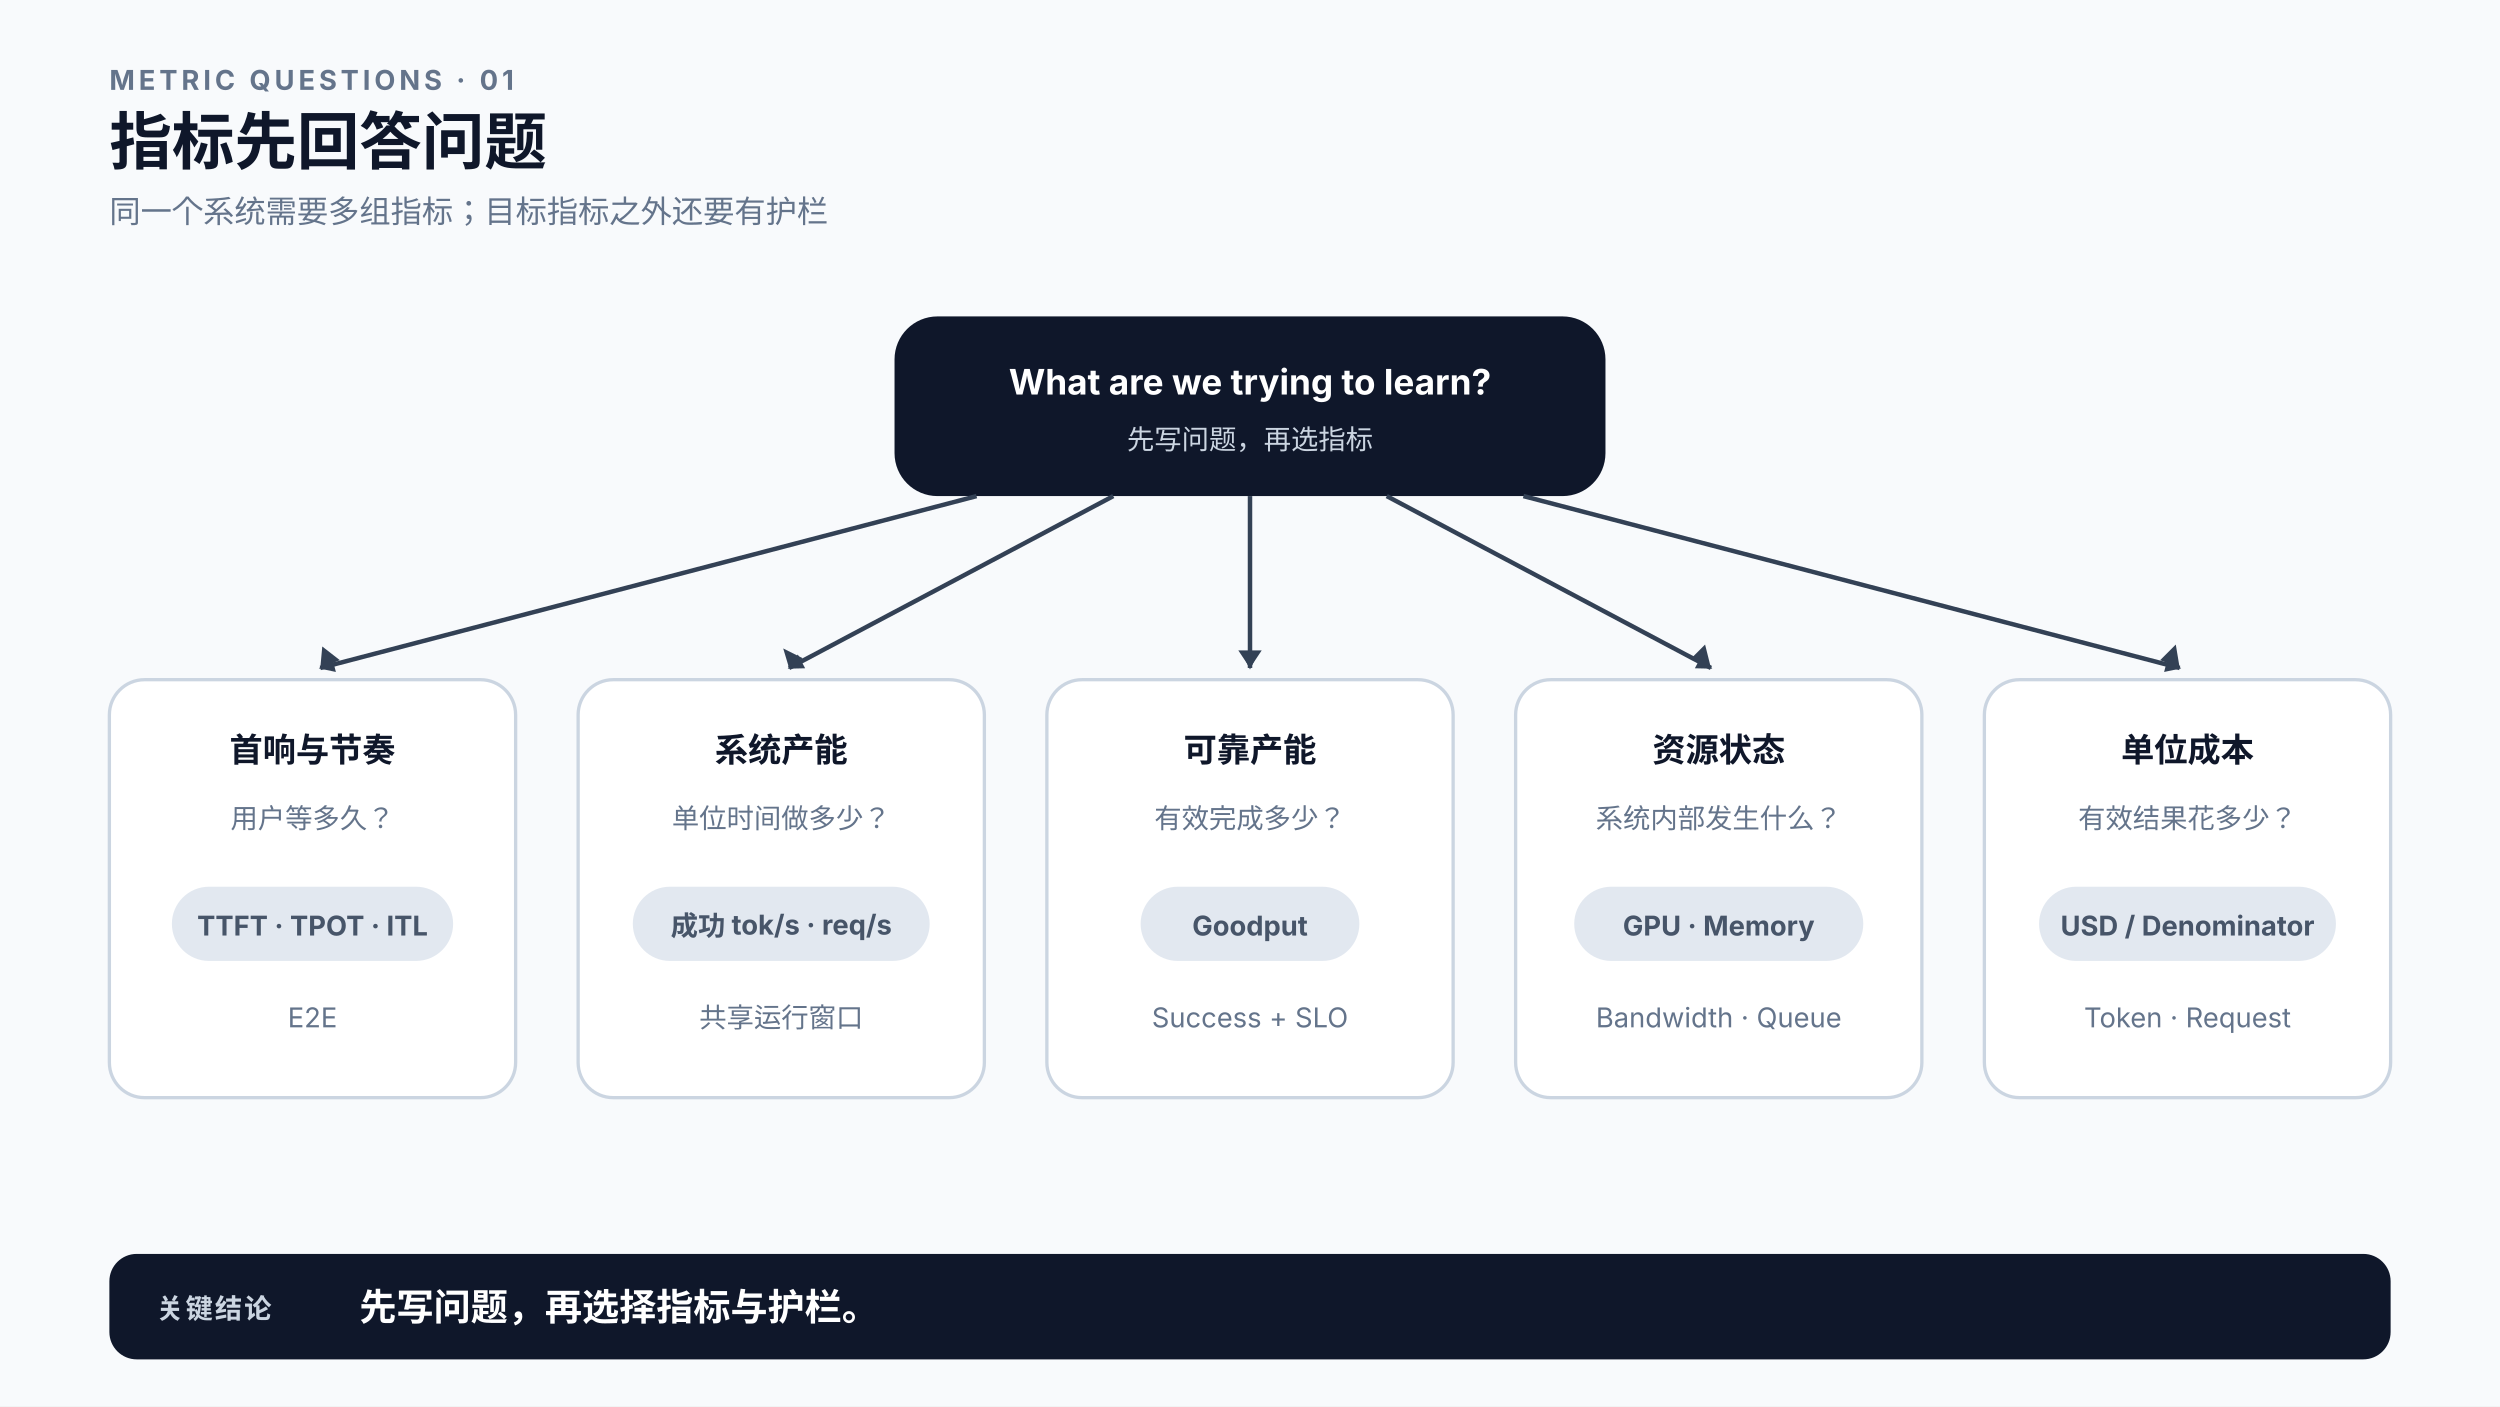
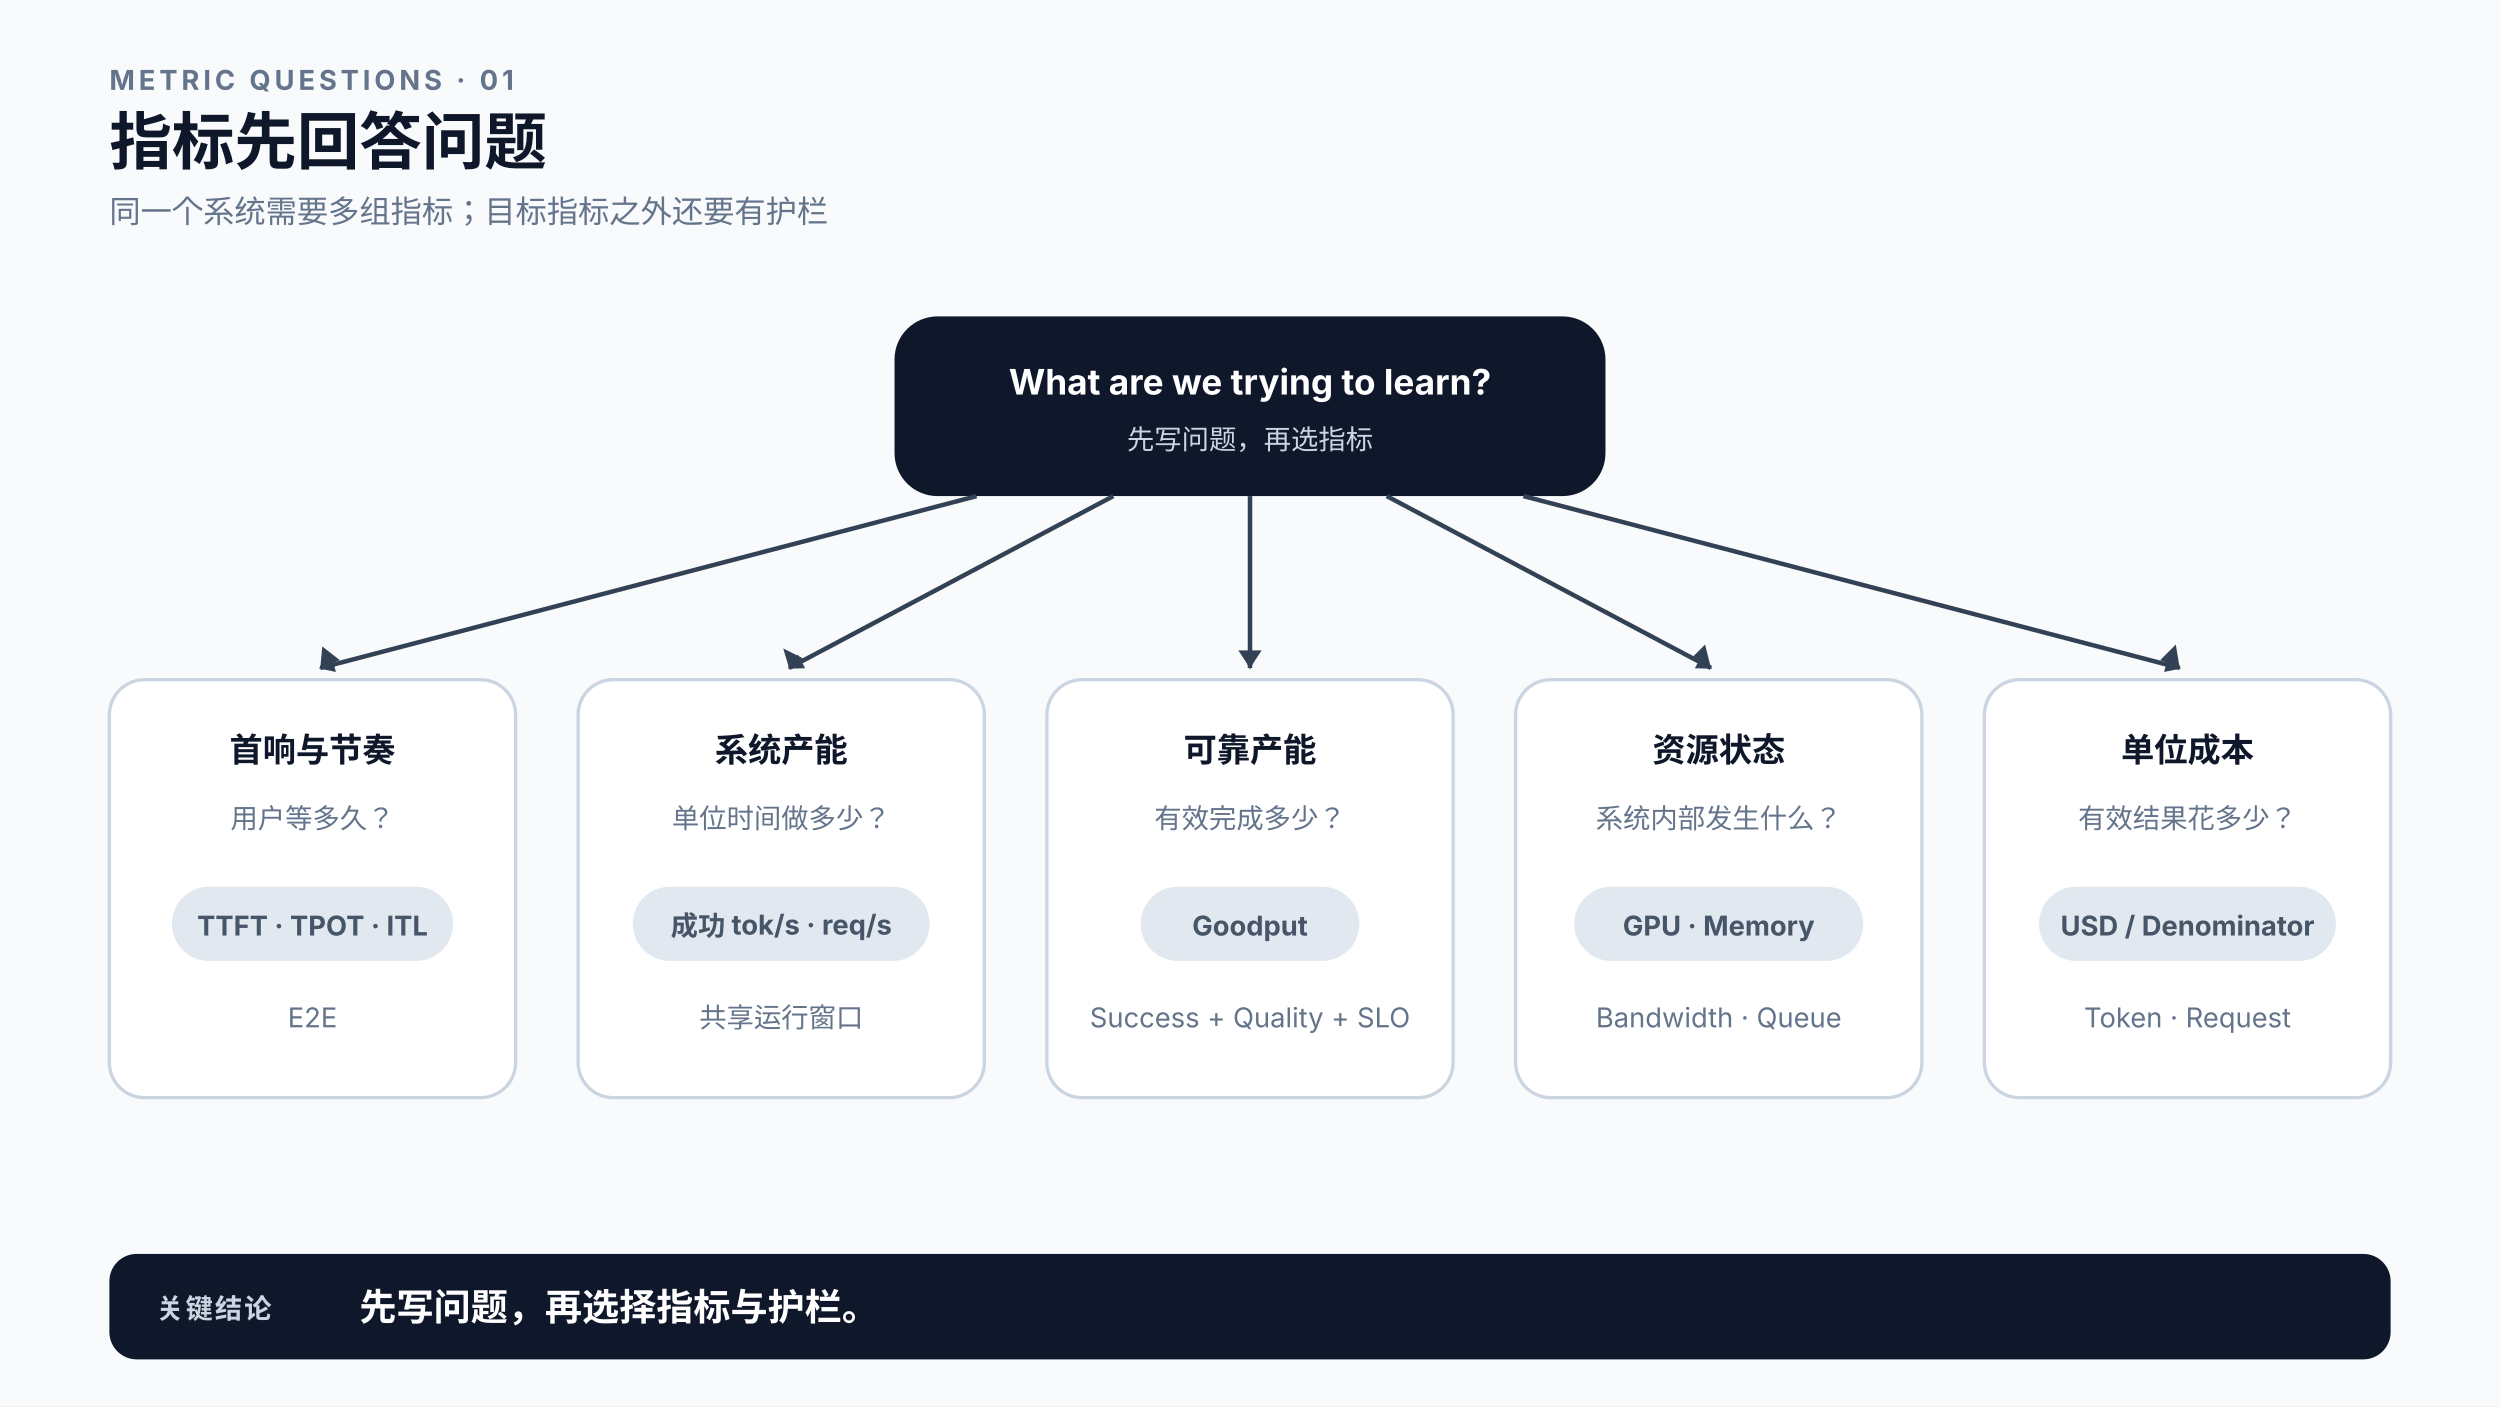
<svg xmlns="http://www.w3.org/2000/svg" width="1280" height="720" viewBox="0 0 1280 720" role="img" aria-labelledby="fig-title fig-desc" data-figure-system="chapter05-v2" fill="#0F172A">
  <defs>
    <marker id="arrow" viewBox="0 0 10 10" refX="9" refY="5" markerWidth="8" markerHeight="8" orient="auto" markerUnits="userSpaceOnUse">
      <path d="M0 0L10 5L0 10Z" fill="#334155" />
    </marker>
    <style>text{font-family:-apple-system,BlinkMacSystemFont,"Segoe UI","PingFang SC","Microsoft YaHei",sans-serif}.k{font-size:14px;font-weight:700;letter-spacing:2px;fill:#64748B}.t{font-size:32px;font-weight:750}.sub{font-size:16px;fill:#64748B}.card{fill:#FFFFFF;stroke:#CBD5E1;stroke-width:1.7}.dark{fill:#0F172A}.h{font-size:17px;font-weight:750}.hd{font-size:18px;font-weight:750;fill:#FFFFFF}.s{font-size:14px;fill:#64748B}.sd{font-size:14px;fill:#CBD5E1}.flow{fill:none;stroke:#334155;stroke-width:2.3;marker-end:url(#arrow)}.tag{fill:#E2E8F0}.tagt{font-size:14px;font-weight:700;fill:#475569}.take{fill:#0F172A}.tl{font-size:14px;font-weight:700;letter-spacing:1px;fill:#CBD5E1}.tv{font-size:19px;font-weight:650;fill:#FFFFFF}</style>
  </defs>
  <rect width="1280" height="720" fill="#F8FAFC" />
  <text class="k" x="56" y="46">METRIC QUESTIONS · 01</text>
  <text class="t" x="56" y="84">指标先回答问题</text>
  <text class="sub" x="56" y="114">同一个系统需要多组指标；目标指标之外还要有护栏</text>
  <g transform="translate(458 162)">
    <rect class="dark" width="364" height="92" rx="22" />
    <text class="hd" x="182" y="40" text-anchor="middle" fill="#FFFFFF">What are we trying to learn?</text>
    <text class="sd" x="182" y="68" text-anchor="middle" fill="#CBD5E1">先写问题，再选指标</text>
  </g>
  <path class="flow" d="M500 254L164 342" />
  <path d="M164 342l1 -11l9 7z" fill="#334155" />
  <path class="flow" d="M570 254L404 342" />
  <path d="M404 342l-3 -10l10 5z" fill="#334155" />
  <path class="flow" d="M640 254V342" />
  <path d="M640 342l-6 -9h12z" fill="#334155" />
  <path class="flow" d="M710 254L876 342" />
  <path d="M876 342l-10 -5l7 -7z" fill="#334155" />
  <path class="flow" d="M780 254L1116 342" />
  <path d="M1116 342l-10 -4l8 -8z" fill="#334155" />
  <g transform="translate(56 348)">
    <rect class="card" width="208" height="214" rx="18" />
    <text class="h" x="104" y="42" text-anchor="middle">首响与节奏</text>
    <text class="s" x="104" y="76" text-anchor="middle">用户等多久？</text>
    <rect class="tag" x="32" y="106" width="144" height="38" rx="19" />
    <text class="tagt" x="104" y="131" text-anchor="middle">TTFT · TPOT · ITL</text>
    <text class="s" x="104" y="178" text-anchor="middle">E2E</text>
  </g>
  <g transform="translate(296 348)">
    <rect class="card" width="208" height="214" rx="18" />
    <text class="h" x="104" y="42" text-anchor="middle">系统产能</text>
    <text class="s" x="104" y="76" text-anchor="middle">单位时间做多少？</text>
    <rect class="tag" x="28" y="106" width="152" height="38" rx="19" />
    <text class="tagt" x="104" y="131" text-anchor="middle">成功 tok/s · req/s</text>
    <text class="s" x="104" y="178" text-anchor="middle">共享运行窗口</text>
  </g>
  <g transform="translate(536 348)">
    <rect class="card" width="208" height="214" rx="18" />
    <text class="h" x="104" y="42" text-anchor="middle">可靠产能</text>
    <text class="s" x="104" y="76" text-anchor="middle">有效完成多少？</text>
    <rect class="tag" x="48" y="106" width="112" height="38" rx="19" />
    <text class="tagt" x="104" y="131" text-anchor="middle">Goodput</text>
-     <text class="s" x="104" y="178" text-anchor="middle">Success + SLO</text>
+     <text class="s" x="104" y="178" text-anchor="middle">Success + Quality + SLO</text>
  </g>
  <g transform="translate(776 348)">
    <rect class="card" width="208" height="214" rx="18" />
    <text class="h" x="104" y="42" text-anchor="middle">资源状态</text>
    <text class="s" x="104" y="76" text-anchor="middle">系统内部发生什么？</text>
    <rect class="tag" x="30" y="106" width="148" height="38" rx="19" />
    <text class="tagt" x="104" y="131" text-anchor="middle">GPU · Memory</text>
    <text class="s" x="104" y="178" text-anchor="middle">Bandwidth · Queue</text>
  </g>
  <g transform="translate(1016 348)">
    <rect class="card" width="208" height="214" rx="18" />
    <text class="h" x="104" y="42" text-anchor="middle">单位成本</text>
    <text class="s" x="104" y="76" text-anchor="middle">有效结果花多少？</text>
    <rect class="tag" x="28" y="106" width="152" height="38" rx="19" />
    <text class="tagt" x="104" y="131" text-anchor="middle">USD / Denominator</text>
    <text class="s" x="104" y="178" text-anchor="middle">Token · Request</text>
  </g>
  <rect class="take" x="56" y="642" width="1168" height="54" rx="14" />
  <text class="tl" x="80" y="675" fill="#CBD5E1">关键结论</text>
  <text class="tv" x="184" y="676" fill="#FFFFFF">先写问题，再选择指标与护栏。</text>
</svg>
